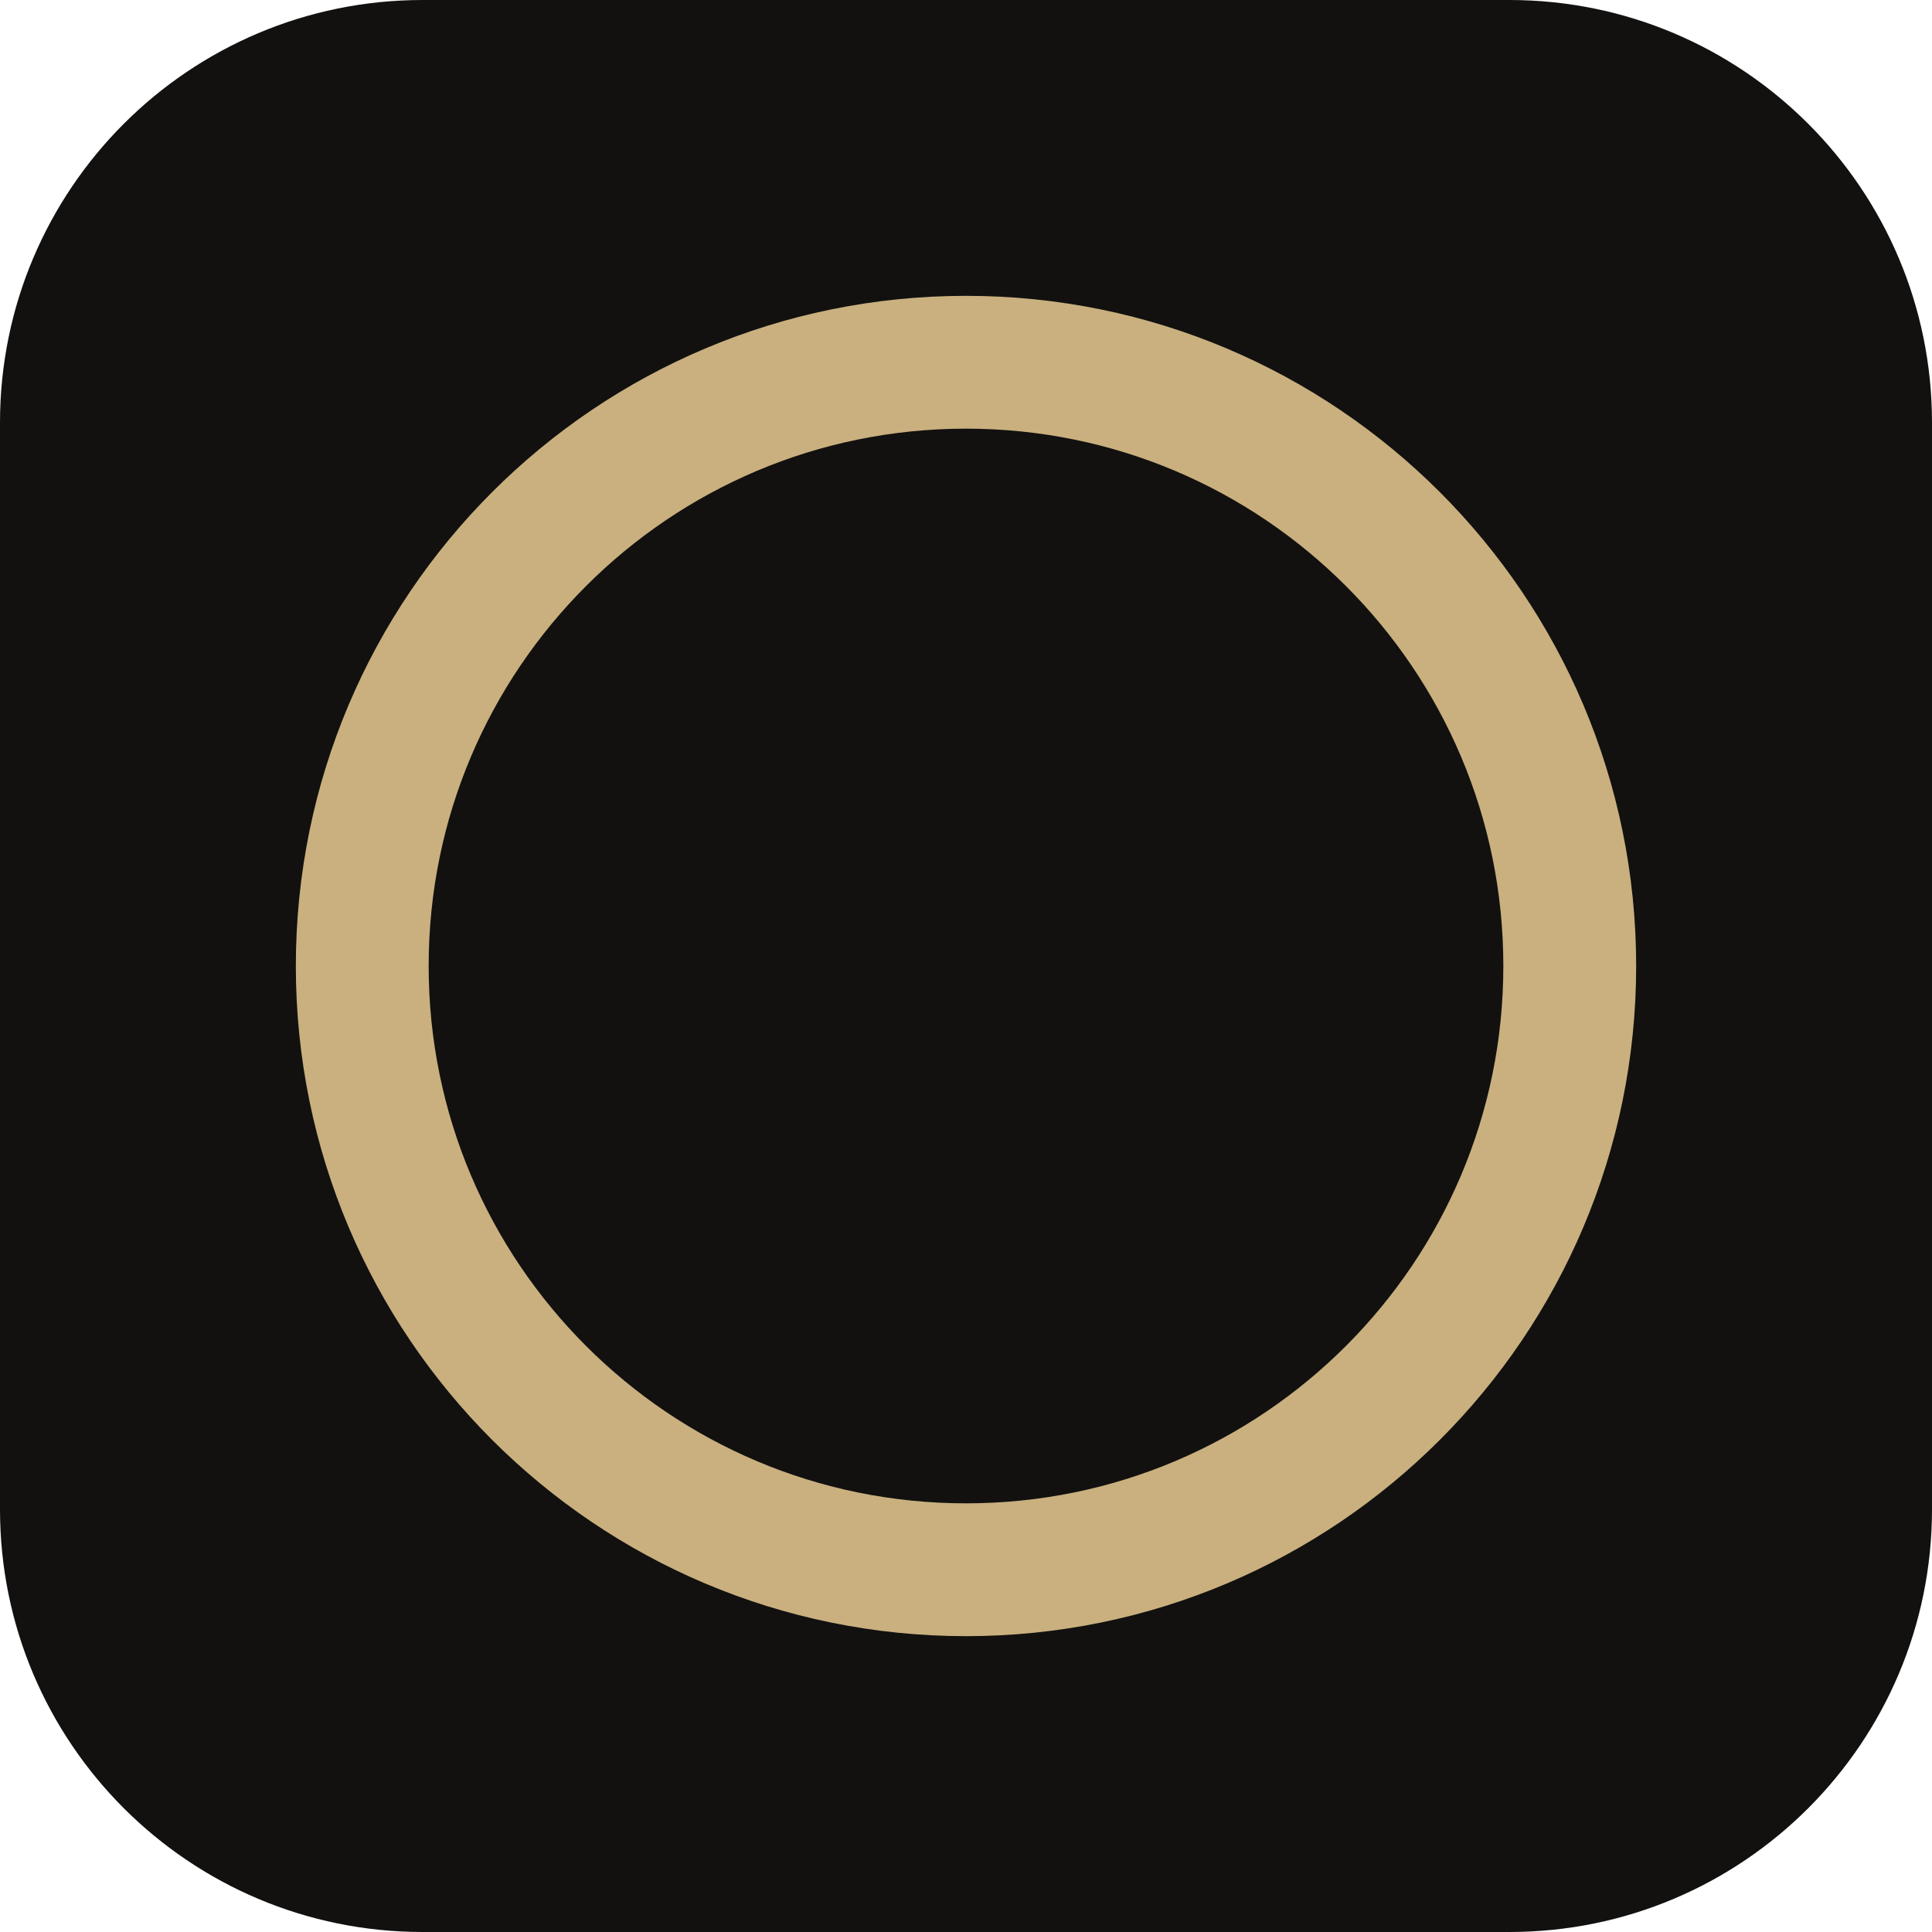
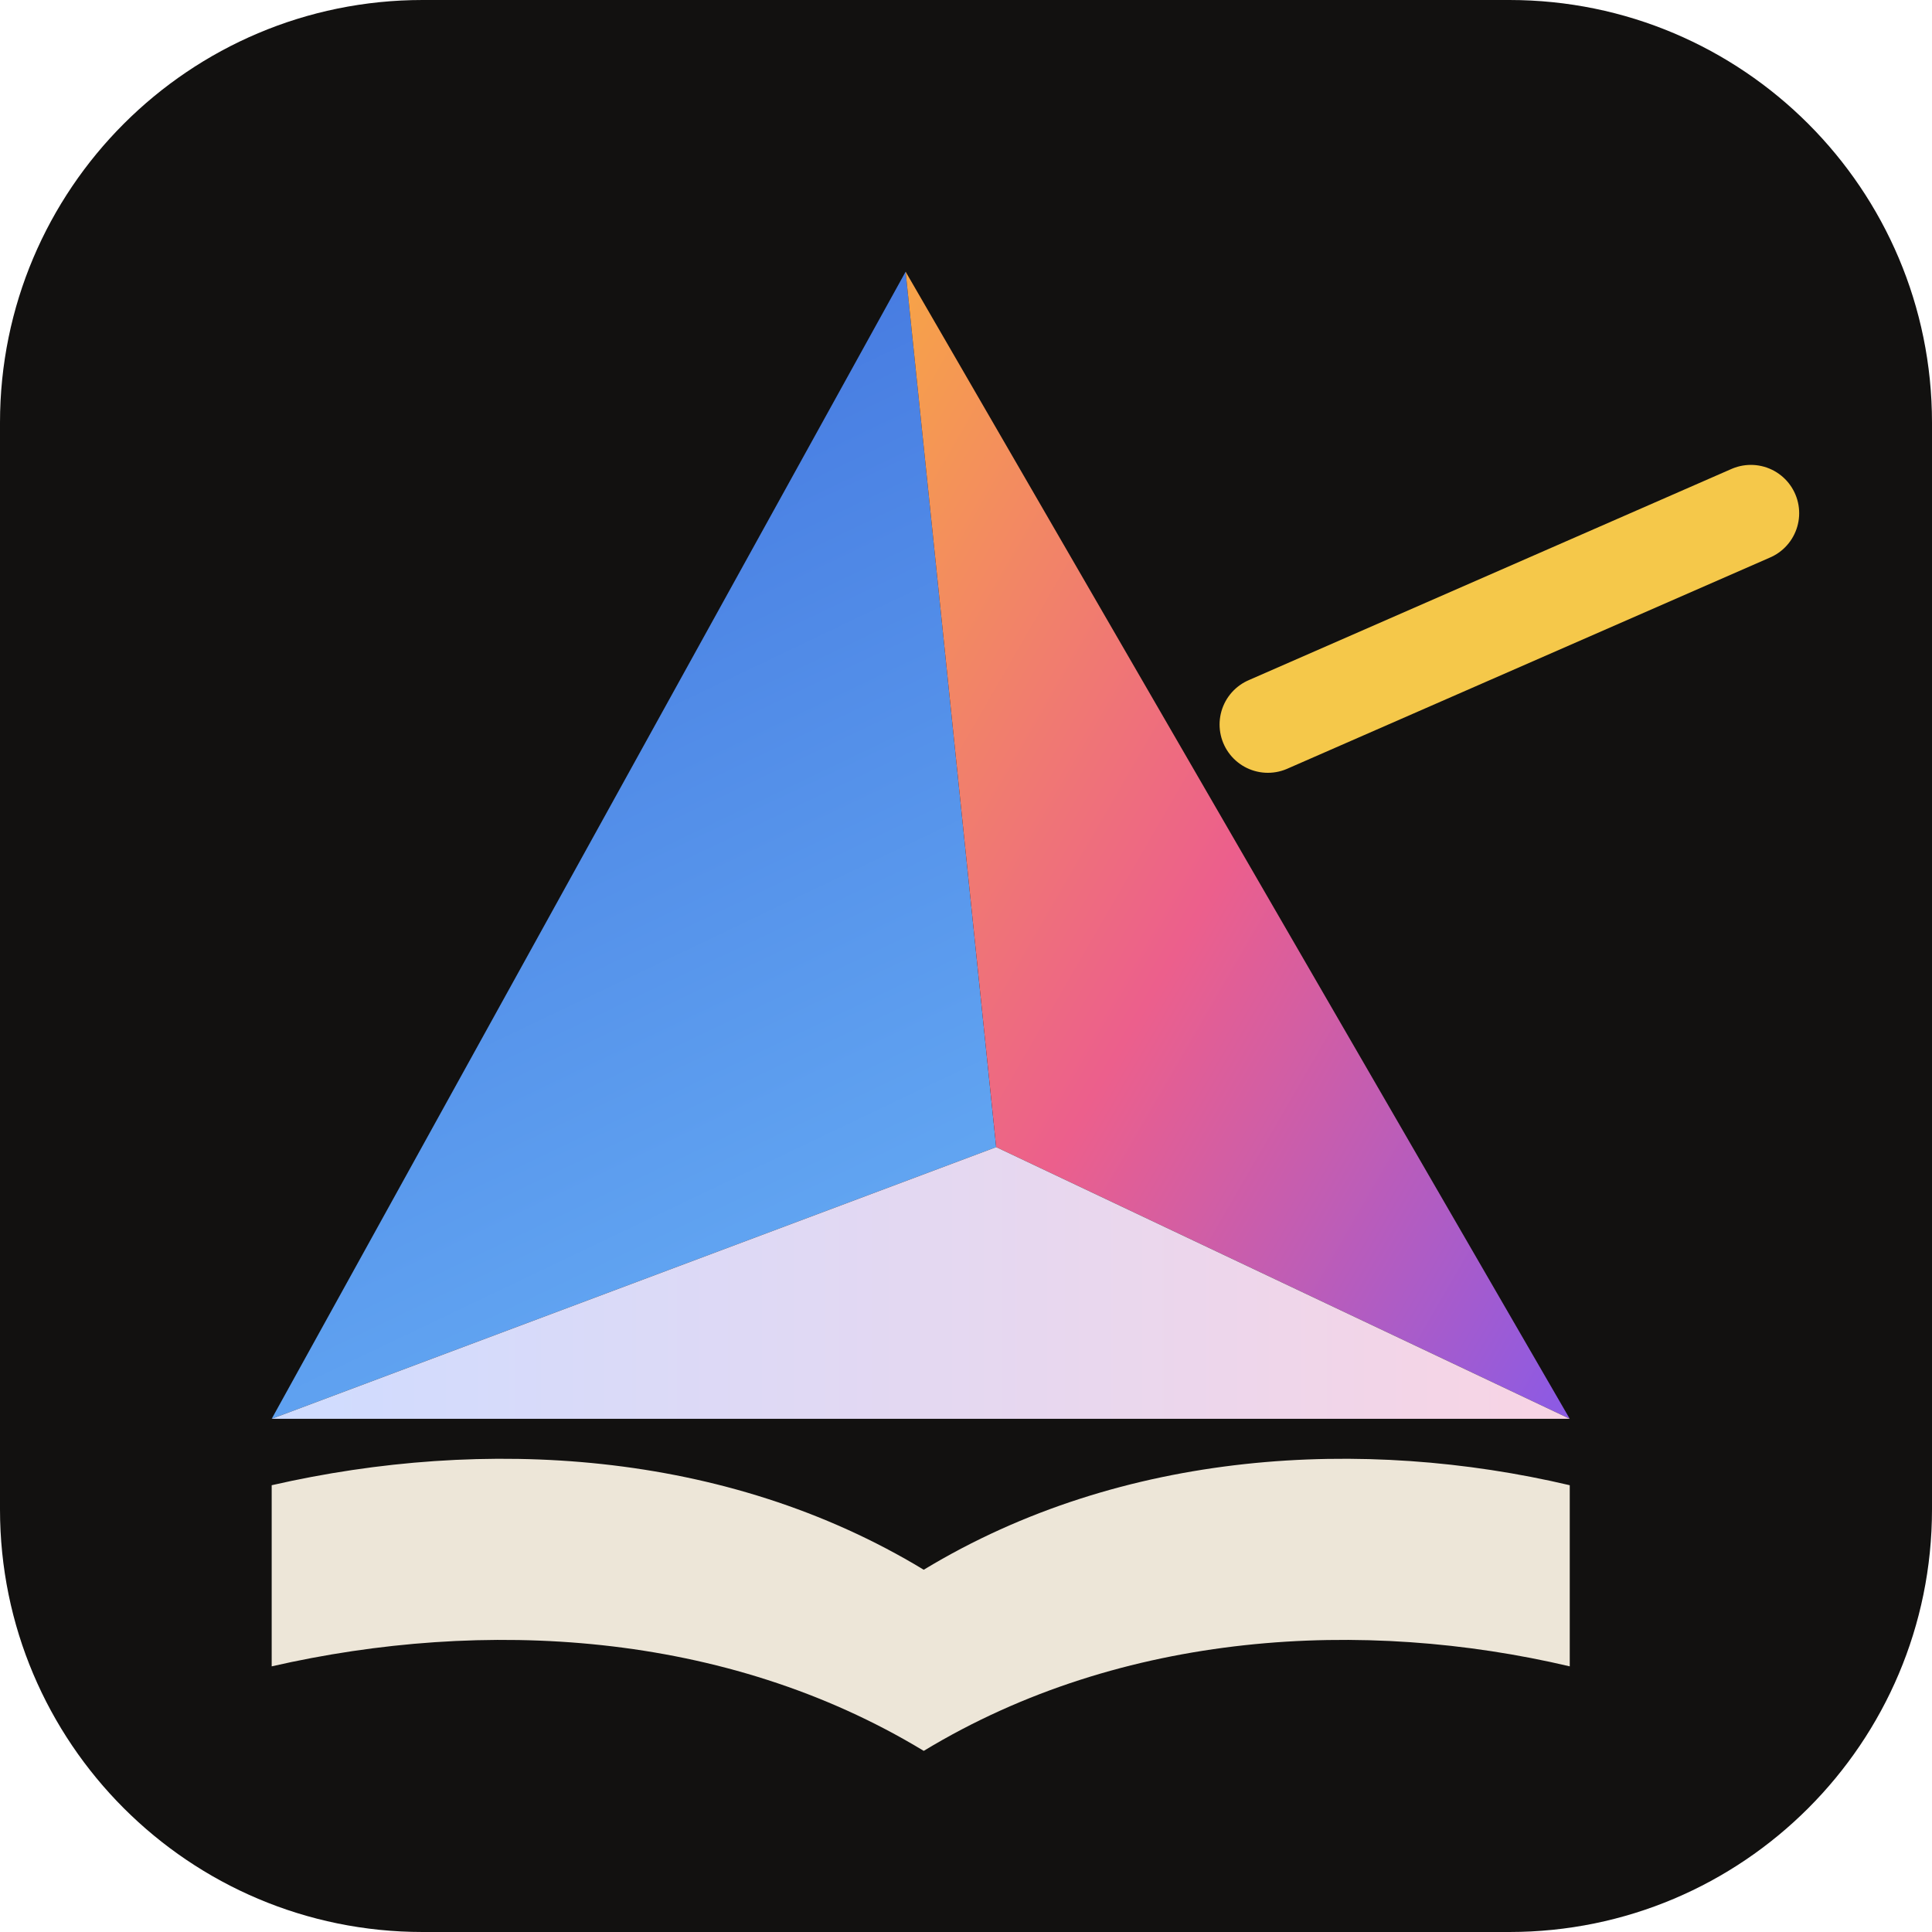
<svg xmlns="http://www.w3.org/2000/svg" viewBox="0 0 32 32">
+   <defs>
+     <linearGradient id="l" x1="0" y1="0" x2=".3" y2="1">
+       <stop offset="0" stop-color="#3f6fdc" />
+       <stop offset="1" stop-color="#62a6f2" />
+     </linearGradient>
+     <linearGradient id="r" x1="0" y1="0" x2="1" y2="1">
+       <stop offset="0" stop-color="#f7a447" />
+       <stop offset=".5" stop-color="#ec5f8c" />
+       <stop offset="1" stop-color="#8a5ae6" />
+     </linearGradient>
+     <linearGradient id="b" x1="0" y1="0" x2="1" y2="0">
+       <stop offset="0" stop-color="#cfdcff" />
+       <stop offset="1" stop-color="#f8d4e4" />
+     </linearGradient>
+   </defs>
  <rect width="32" height="32" rx="7" fill="#121110" />
-   <circle cx="16" cy="16" r="10" fill="none" stroke="#C9B07E" stroke-width="2.2" />
+   <path d="M15 4.5 L4.5 23.5 L16.5 19 Z" fill="url(#l)" />
+   <path d="M15 4.5 L16.5 19 L26 23.5 Z" fill="url(#r)" />
+   <path d="M4.5 23.5 L16.5 19 L26 23.5 Z" fill="url(#b)" />
+   <path d="M15.3 26 C12 24 8 23.8 4.5 24.6 L4.5 27.6 C8 26.8 12 27 15.3 29 Z M15.3 26 C18.6 24 22.6 23.8 26 24.6 L26 27.6 C22.6 26.8 18.6 27 15.3 29 Z" fill="#ede6d8" />
+   <path d="M21 12 L29 8.5" stroke="#f5c84a" stroke-width="1.6" stroke-linecap="round" />
</svg>
